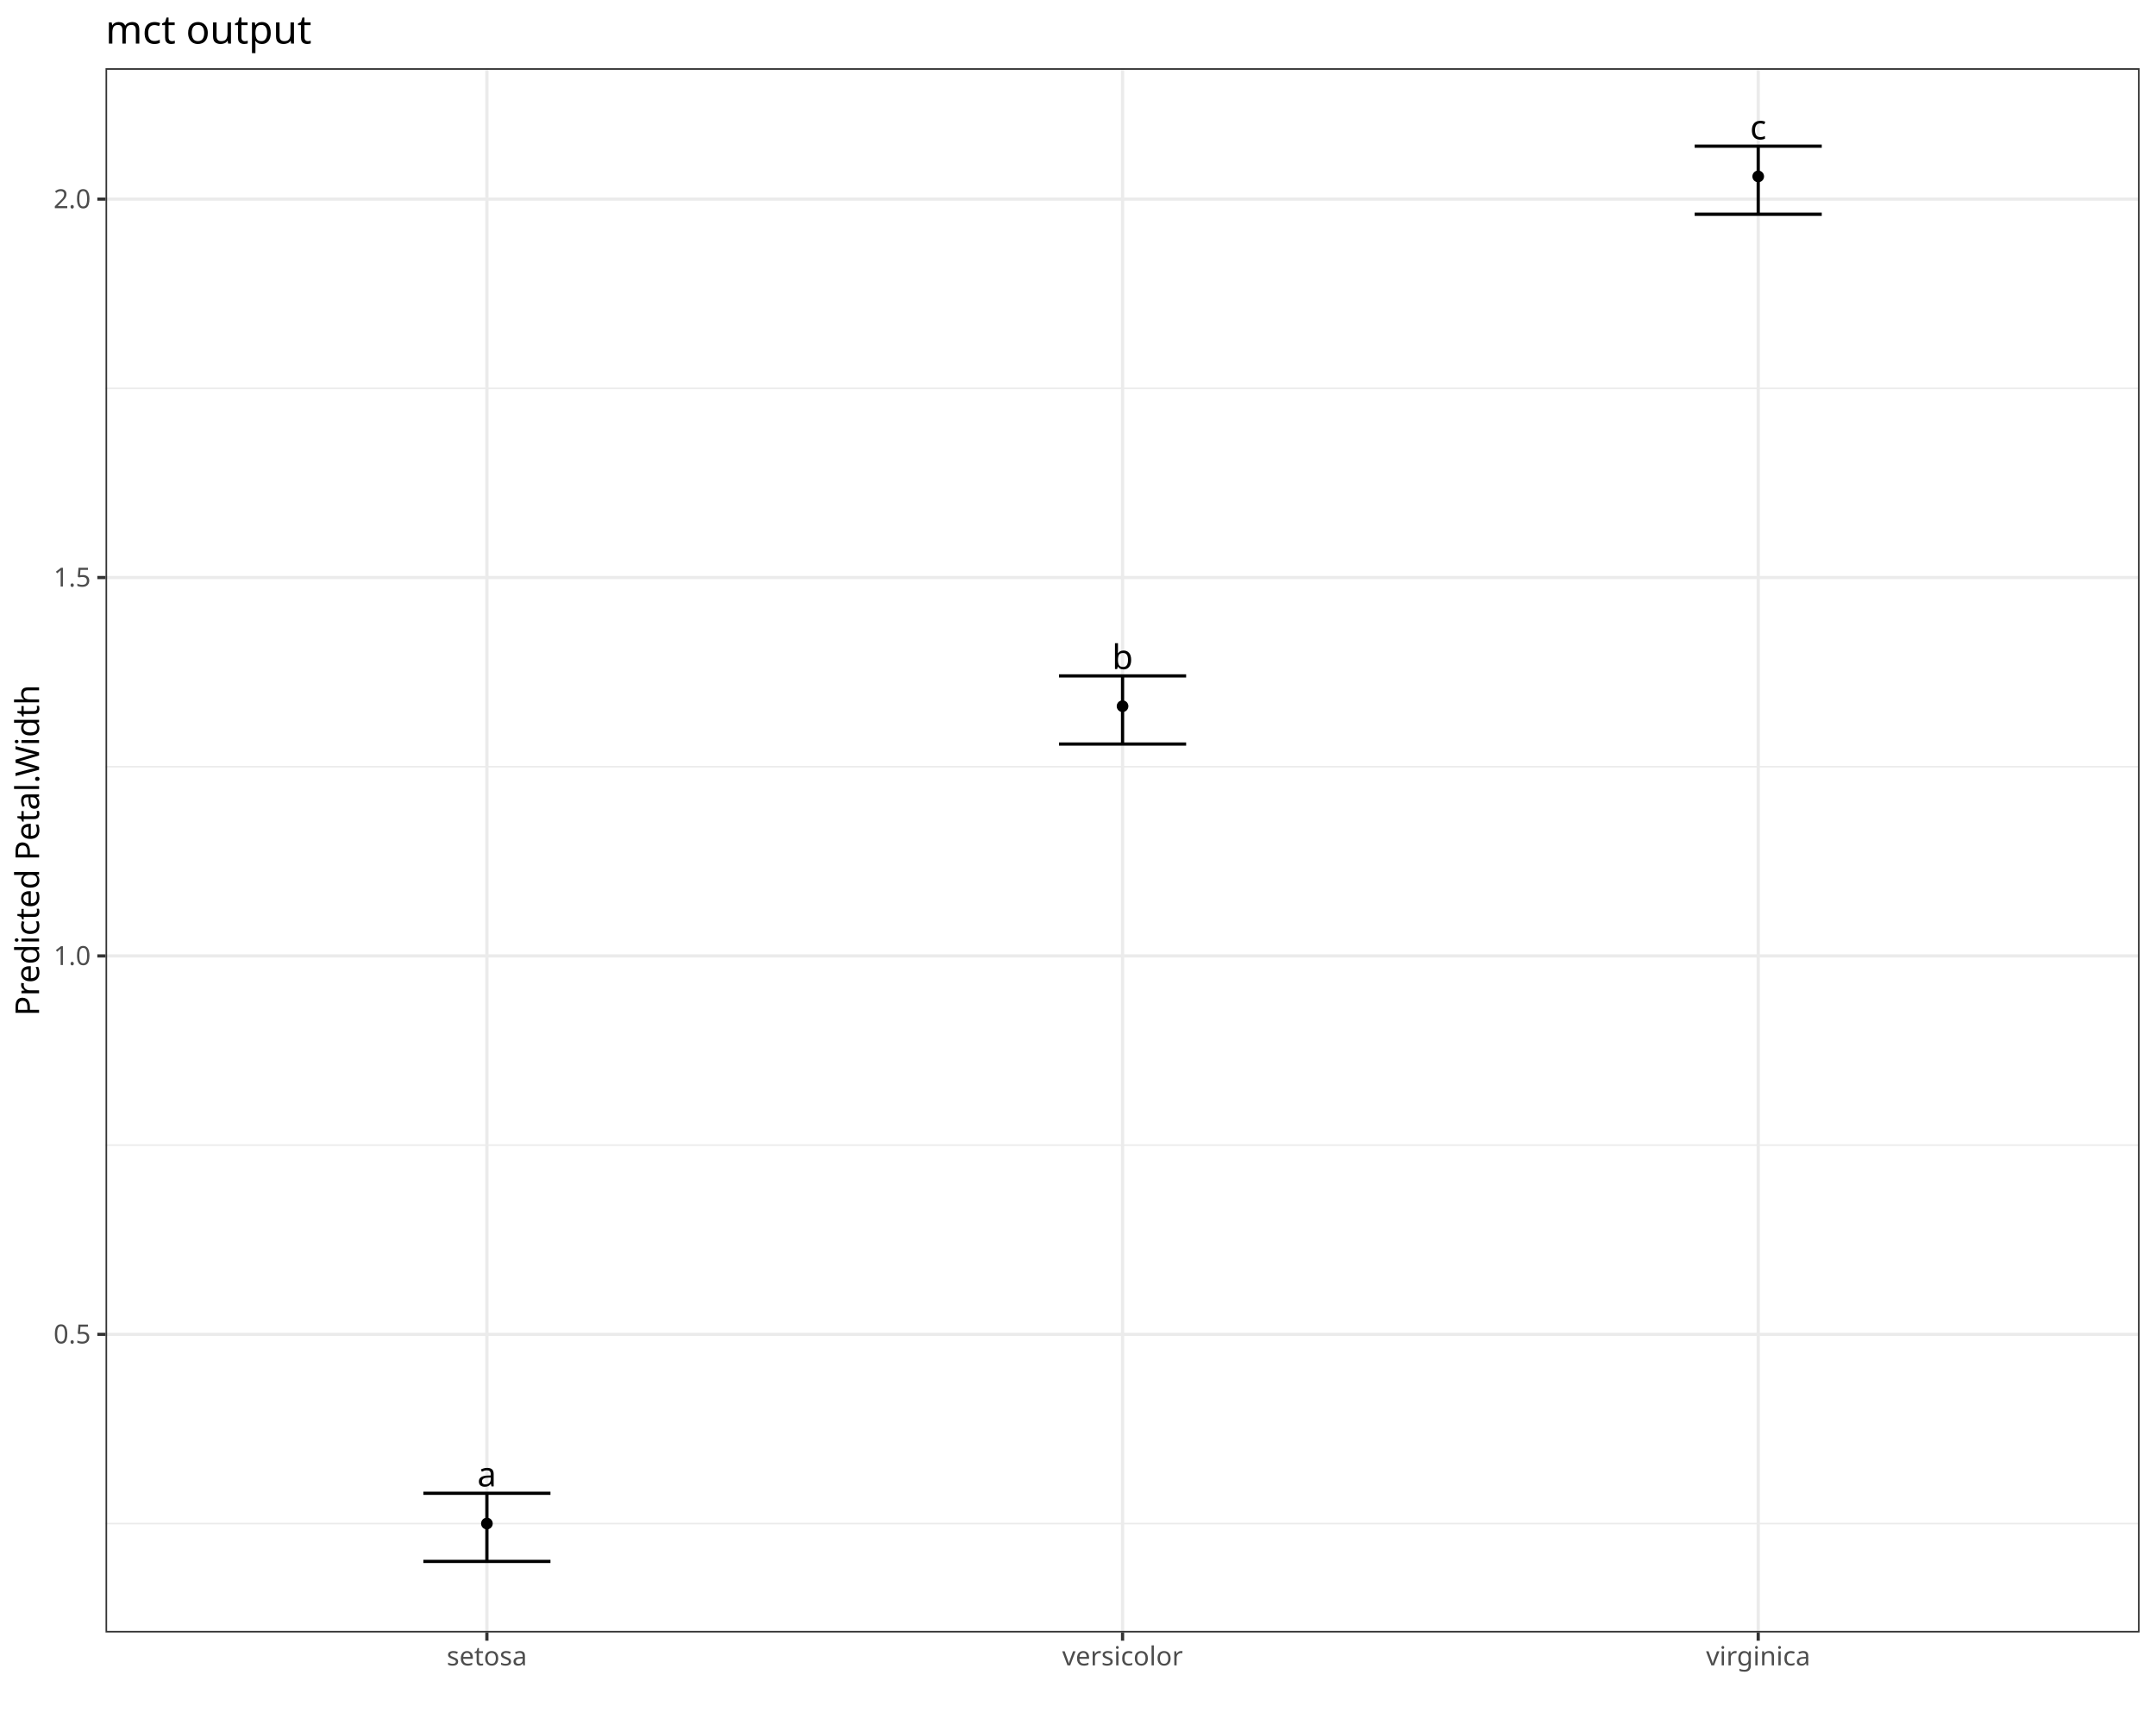
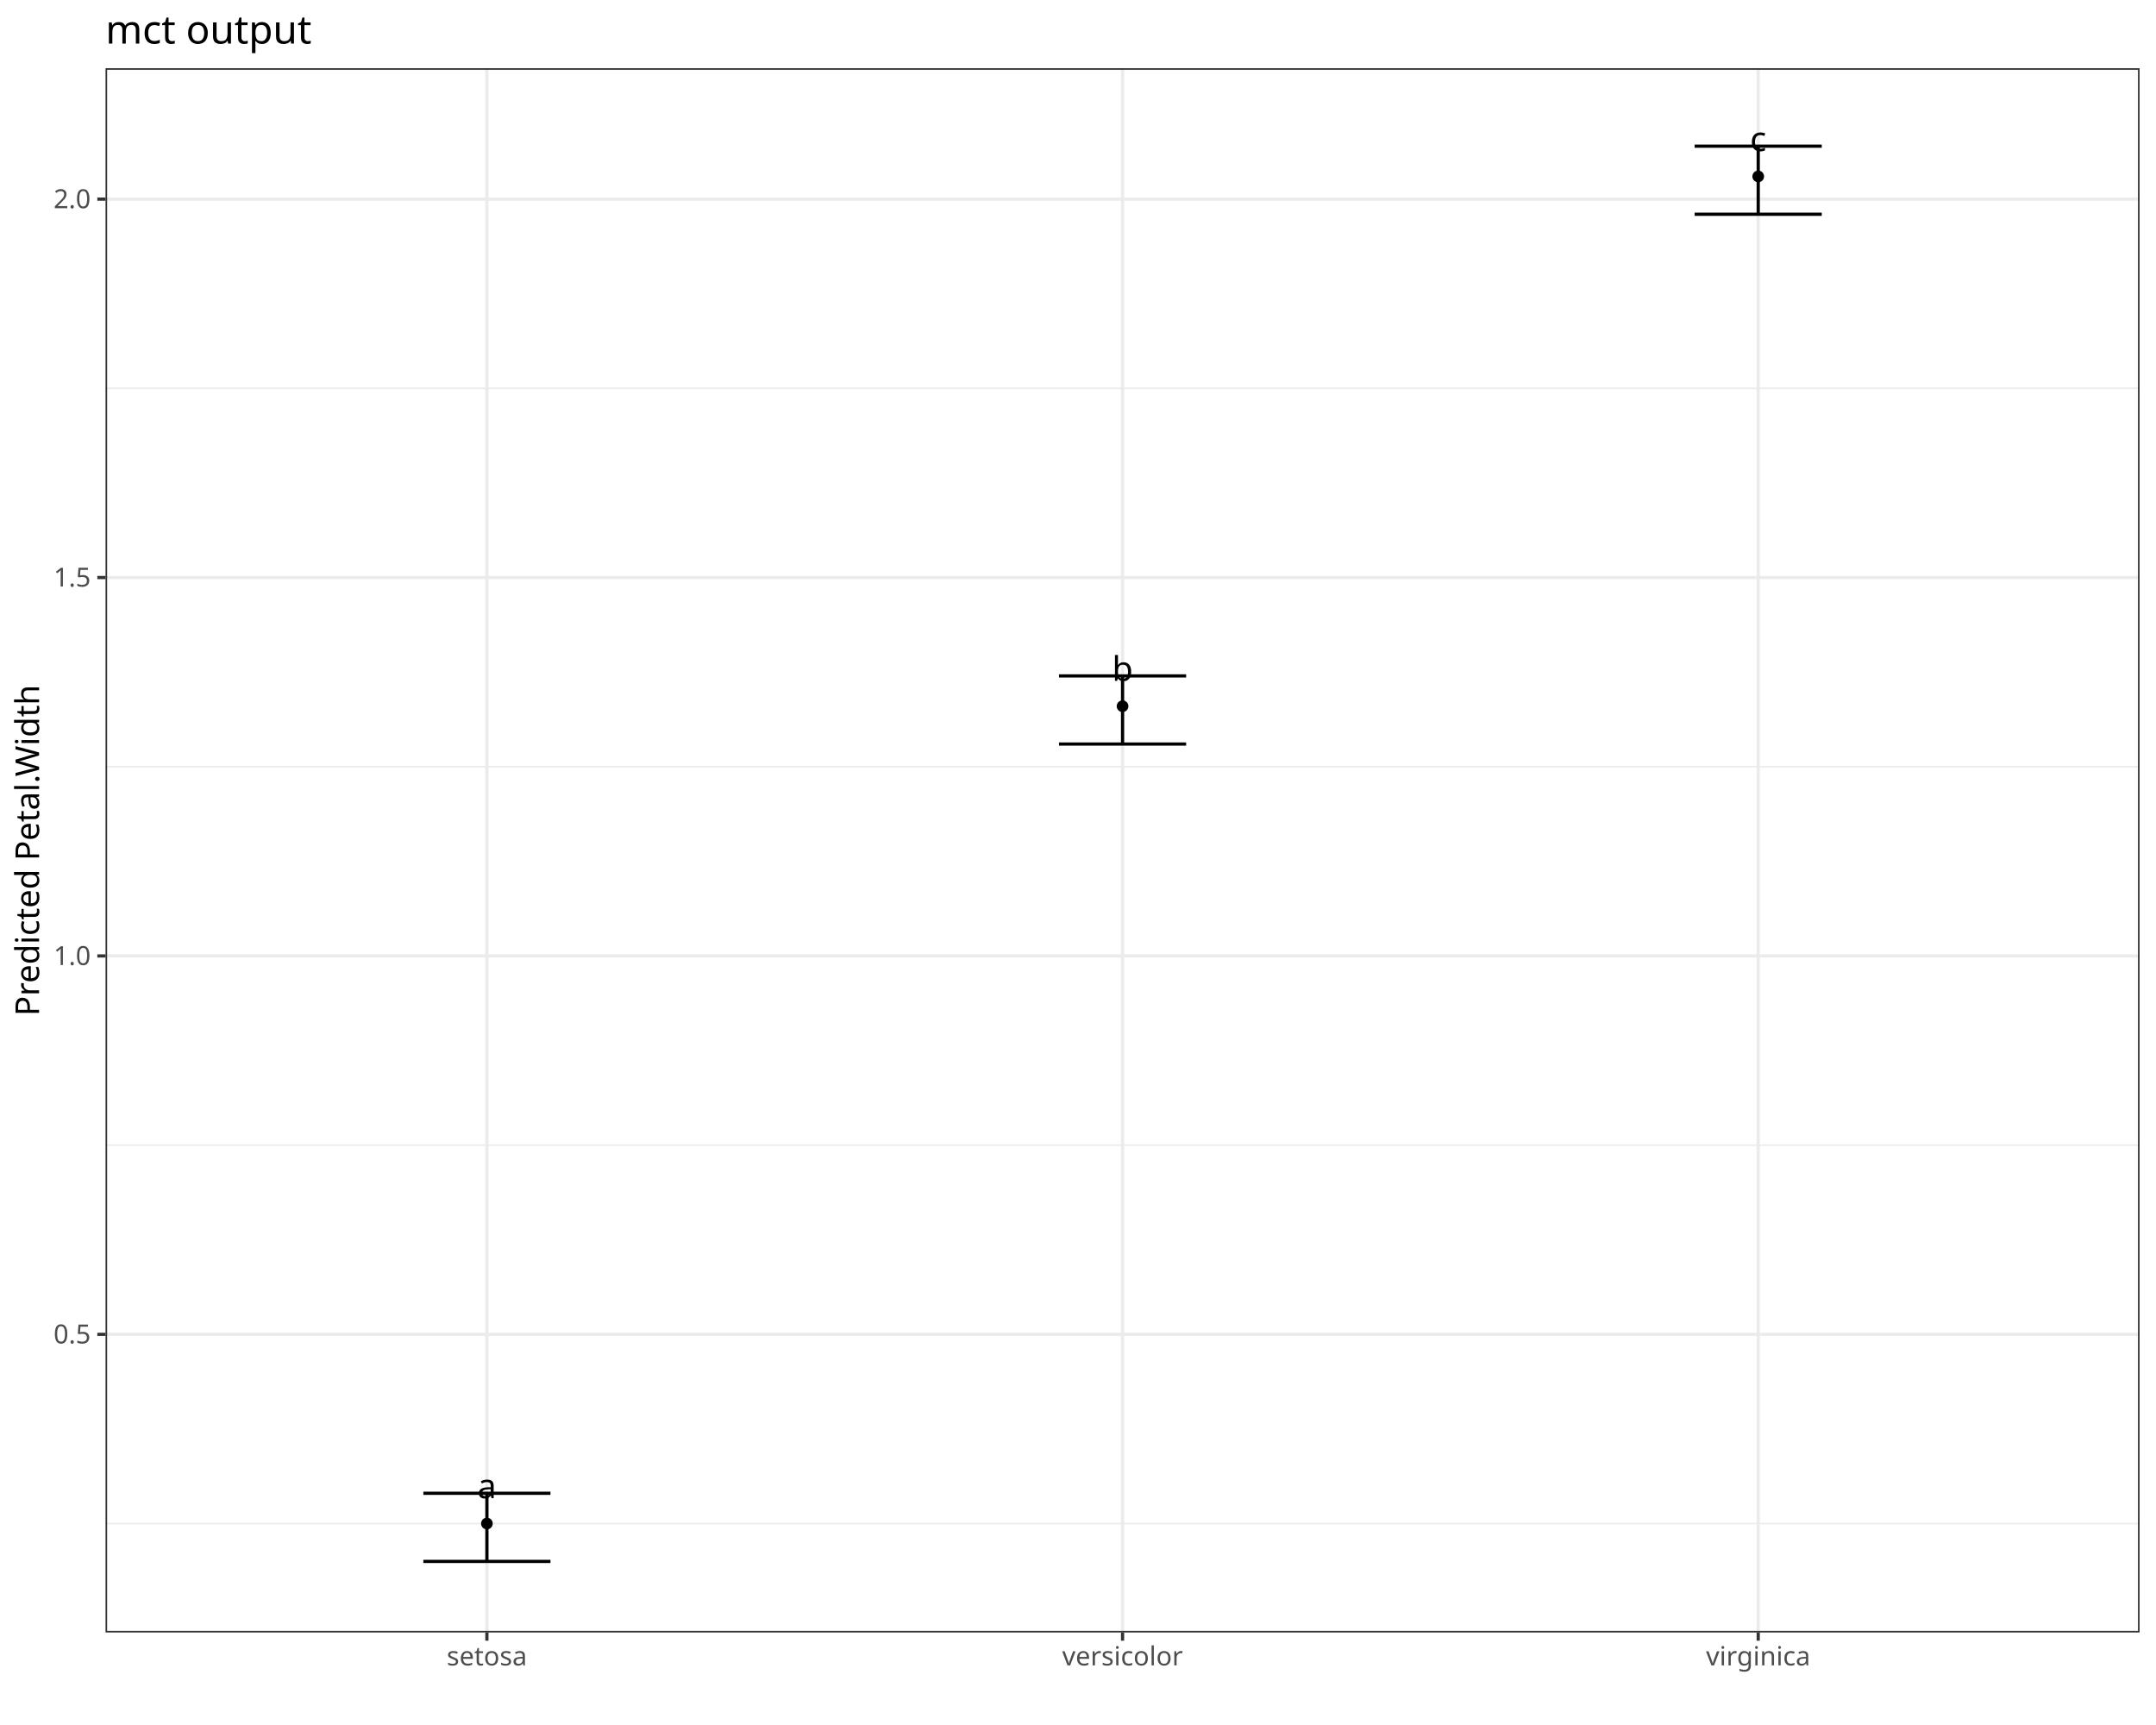
<svg xmlns="http://www.w3.org/2000/svg" class="svglite" data-engine-version="2.0" width="720.00pt" height="576.00pt" viewBox="0 0 720.00 576.00">
  <defs>
    <style type="text/css">
    .svglite line, .svglite polyline, .svglite polygon, .svglite path, .svglite rect, .svglite circle {
      fill: none;
      stroke: #000000;
      stroke-linecap: round;
      stroke-linejoin: round;
      stroke-miterlimit: 10.00;
    }
  </style>
  </defs>
  <rect width="100%" height="100%" style="stroke: none; fill: #FFFFFF;" />
  <defs>
    <clipPath id="cpMC4wMHw3MjAuMDB8MC4wMHw1NzYuMDA=">
      <rect x="0.00" y="0.00" width="720.00" height="576.00" />
    </clipPath>
  </defs>
  <g clip-path="url(#cpMC4wMHw3MjAuMDB8MC4wMHw1NzYuMDA=)">
    <rect x="0.00" y="0.00" width="720.00" height="576.00" style="stroke-width: 1.07; stroke: #FFFFFF; fill: #FFFFFF;" />
  </g>
  <defs>
    <clipPath id="cpMzUuMjR8NzE0LjUyfDIyLjc4fDU0NS4xMQ==">
      <rect x="35.24" y="22.78" width="679.28" height="522.33" />
    </clipPath>
  </defs>
  <g clip-path="url(#cpMzUuMjR8NzE0LjUyfDIyLjc4fDU0NS4xMQ==)">
    <rect x="35.24" y="22.78" width="679.28" height="522.33" style="stroke-width: 1.07; stroke: none; fill: #FFFFFF;" />
    <polyline points="35.24,508.73 714.52,508.73 " style="stroke-width: 0.53; stroke: #EBEBEB; stroke-linecap: butt;" />
    <polyline points="35.24,382.38 714.52,382.38 " style="stroke-width: 0.53; stroke: #EBEBEB; stroke-linecap: butt;" />
    <polyline points="35.24,256.02 714.52,256.02 " style="stroke-width: 0.53; stroke: #EBEBEB; stroke-linecap: butt;" />
    <polyline points="35.24,129.67 714.52,129.67 " style="stroke-width: 0.53; stroke: #EBEBEB; stroke-linecap: butt;" />
    <polyline points="35.24,445.56 714.52,445.56 " style="stroke-width: 1.07; stroke: #EBEBEB; stroke-linecap: butt;" />
    <polyline points="35.24,319.20 714.52,319.20 " style="stroke-width: 1.07; stroke: #EBEBEB; stroke-linecap: butt;" />
    <polyline points="35.24,192.85 714.52,192.85 " style="stroke-width: 1.07; stroke: #EBEBEB; stroke-linecap: butt;" />
    <polyline points="35.24,66.49 714.52,66.49 " style="stroke-width: 1.07; stroke: #EBEBEB; stroke-linecap: butt;" />
    <polyline points="162.60,545.11 162.60,22.78 " style="stroke-width: 1.07; stroke: #EBEBEB; stroke-linecap: butt;" />
    <polyline points="374.88,545.11 374.88,22.78 " style="stroke-width: 1.07; stroke: #EBEBEB; stroke-linecap: butt;" />
    <polyline points="587.16,545.11 587.16,22.78 " style="stroke-width: 1.07; stroke: #EBEBEB; stroke-linecap: butt;" />
    <polyline points="141.38,498.63 183.83,498.63 " style="stroke-width: 1.07; stroke-linecap: butt;" />
    <polyline points="162.60,498.63 162.60,521.37 " style="stroke-width: 1.07; stroke-linecap: butt;" />
    <polyline points="141.38,521.37 183.83,521.37 " style="stroke-width: 1.07; stroke-linecap: butt;" />
    <polyline points="353.65,225.70 396.11,225.70 " style="stroke-width: 1.07; stroke-linecap: butt;" />
    <polyline points="374.88,225.70 374.88,248.44 " style="stroke-width: 1.07; stroke-linecap: butt;" />
    <polyline points="353.65,248.44 396.11,248.44 " style="stroke-width: 1.07; stroke-linecap: butt;" />
    <polyline points="565.93,48.80 608.38,48.80 " style="stroke-width: 1.07; stroke-linecap: butt;" />
    <polyline points="587.16,48.80 587.16,71.54 " style="stroke-width: 1.07; stroke-linecap: butt;" />
    <polyline points="565.93,71.54 608.38,71.54 " style="stroke-width: 1.07; stroke-linecap: butt;" />
-     <text x="162.60" y="496.35" text-anchor="middle" style="font-size: 11.38px; font-family: sans;" textLength="6.33px" lengthAdjust="spacingAndGlyphs">a</text>
-     <text x="374.88" y="223.42" text-anchor="middle" style="font-size: 11.38px; font-family: sans;" textLength="6.33px" lengthAdjust="spacingAndGlyphs">b</text>
-     <text x="587.16" y="46.53" text-anchor="middle" style="font-size: 11.38px; font-family: sans;" textLength="5.70px" lengthAdjust="spacingAndGlyphs">c</text>
+     <text x="162.60" y="500.27" text-anchor="middle" style="font-size: 11.38px; font-family: sans;" textLength="6.33px" lengthAdjust="spacingAndGlyphs">a</text>
+     <text x="374.88" y="227.34" text-anchor="middle" style="font-size: 11.38px; font-family: sans;" textLength="6.33px" lengthAdjust="spacingAndGlyphs">b</text>
+     <text x="587.16" y="50.44" text-anchor="middle" style="font-size: 11.38px; font-family: sans;" textLength="5.70px" lengthAdjust="spacingAndGlyphs">c</text>
    <circle cx="162.60" cy="508.73" r="1.95" style="stroke-width: 0.71; stroke: none; fill: #000000;" />
    <circle cx="374.88" cy="235.81" r="1.95" style="stroke-width: 0.71; stroke: none; fill: #000000;" />
    <circle cx="587.16" cy="58.91" r="1.95" style="stroke-width: 0.71; stroke: none; fill: #000000;" />
    <rect x="35.24" y="22.78" width="679.28" height="522.33" style="stroke-width: 1.07; stroke: #333333;" />
  </g>
  <g clip-path="url(#cpMC4wMHw3MjAuMDB8MC4wMHw1NzYuMDA=)">
    <text x="30.31" y="448.58" text-anchor="end" style="font-size: 8.80px; fill: #4D4D4D; font-family: sans;" textLength="12.23px" lengthAdjust="spacingAndGlyphs">0.5</text>
    <text x="30.31" y="322.23" text-anchor="end" style="font-size: 8.80px; fill: #4D4D4D; font-family: sans;" textLength="12.23px" lengthAdjust="spacingAndGlyphs">1.0</text>
    <text x="30.31" y="195.87" text-anchor="end" style="font-size: 8.80px; fill: #4D4D4D; font-family: sans;" textLength="12.23px" lengthAdjust="spacingAndGlyphs">1.5</text>
    <text x="30.31" y="69.52" text-anchor="end" style="font-size: 8.80px; fill: #4D4D4D; font-family: sans;" textLength="12.23px" lengthAdjust="spacingAndGlyphs">2.0</text>
    <polyline points="32.50,445.56 35.24,445.56 " style="stroke-width: 1.07; stroke: #333333; stroke-linecap: butt;" />
    <polyline points="32.50,319.20 35.24,319.20 " style="stroke-width: 1.07; stroke: #333333; stroke-linecap: butt;" />
    <polyline points="32.50,192.85 35.24,192.85 " style="stroke-width: 1.07; stroke: #333333; stroke-linecap: butt;" />
    <polyline points="32.50,66.49 35.24,66.49 " style="stroke-width: 1.07; stroke: #333333; stroke-linecap: butt;" />
    <polyline points="162.60,547.85 162.60,545.11 " style="stroke-width: 1.07; stroke: #333333; stroke-linecap: butt;" />
    <polyline points="374.88,547.85 374.88,545.11 " style="stroke-width: 1.07; stroke: #333333; stroke-linecap: butt;" />
    <polyline points="587.16,547.85 587.16,545.11 " style="stroke-width: 1.07; stroke: #333333; stroke-linecap: butt;" />
    <text x="162.60" y="556.10" text-anchor="middle" style="font-size: 8.80px; fill: #4D4D4D; font-family: sans;" textLength="25.94px" lengthAdjust="spacingAndGlyphs">setosa</text>
    <text x="374.88" y="556.10" text-anchor="middle" style="font-size: 8.80px; fill: #4D4D4D; font-family: sans;" textLength="37.66px" lengthAdjust="spacingAndGlyphs">versicolor</text>
    <text x="587.16" y="556.10" text-anchor="middle" style="font-size: 8.80px; fill: #4D4D4D; font-family: sans;" textLength="32.28px" lengthAdjust="spacingAndGlyphs">virginica</text>
    <text transform="translate(13.05,283.95) rotate(-90)" text-anchor="middle" style="font-size: 11.00px; font-family: sans;" textLength="105.78px" lengthAdjust="spacingAndGlyphs">Predicted Petal.Width</text>
    <text x="35.24" y="14.56" style="font-size: 13.20px; font-family: sans;" textLength="61.64px" lengthAdjust="spacingAndGlyphs">mct output</text>
  </g>
</svg>
